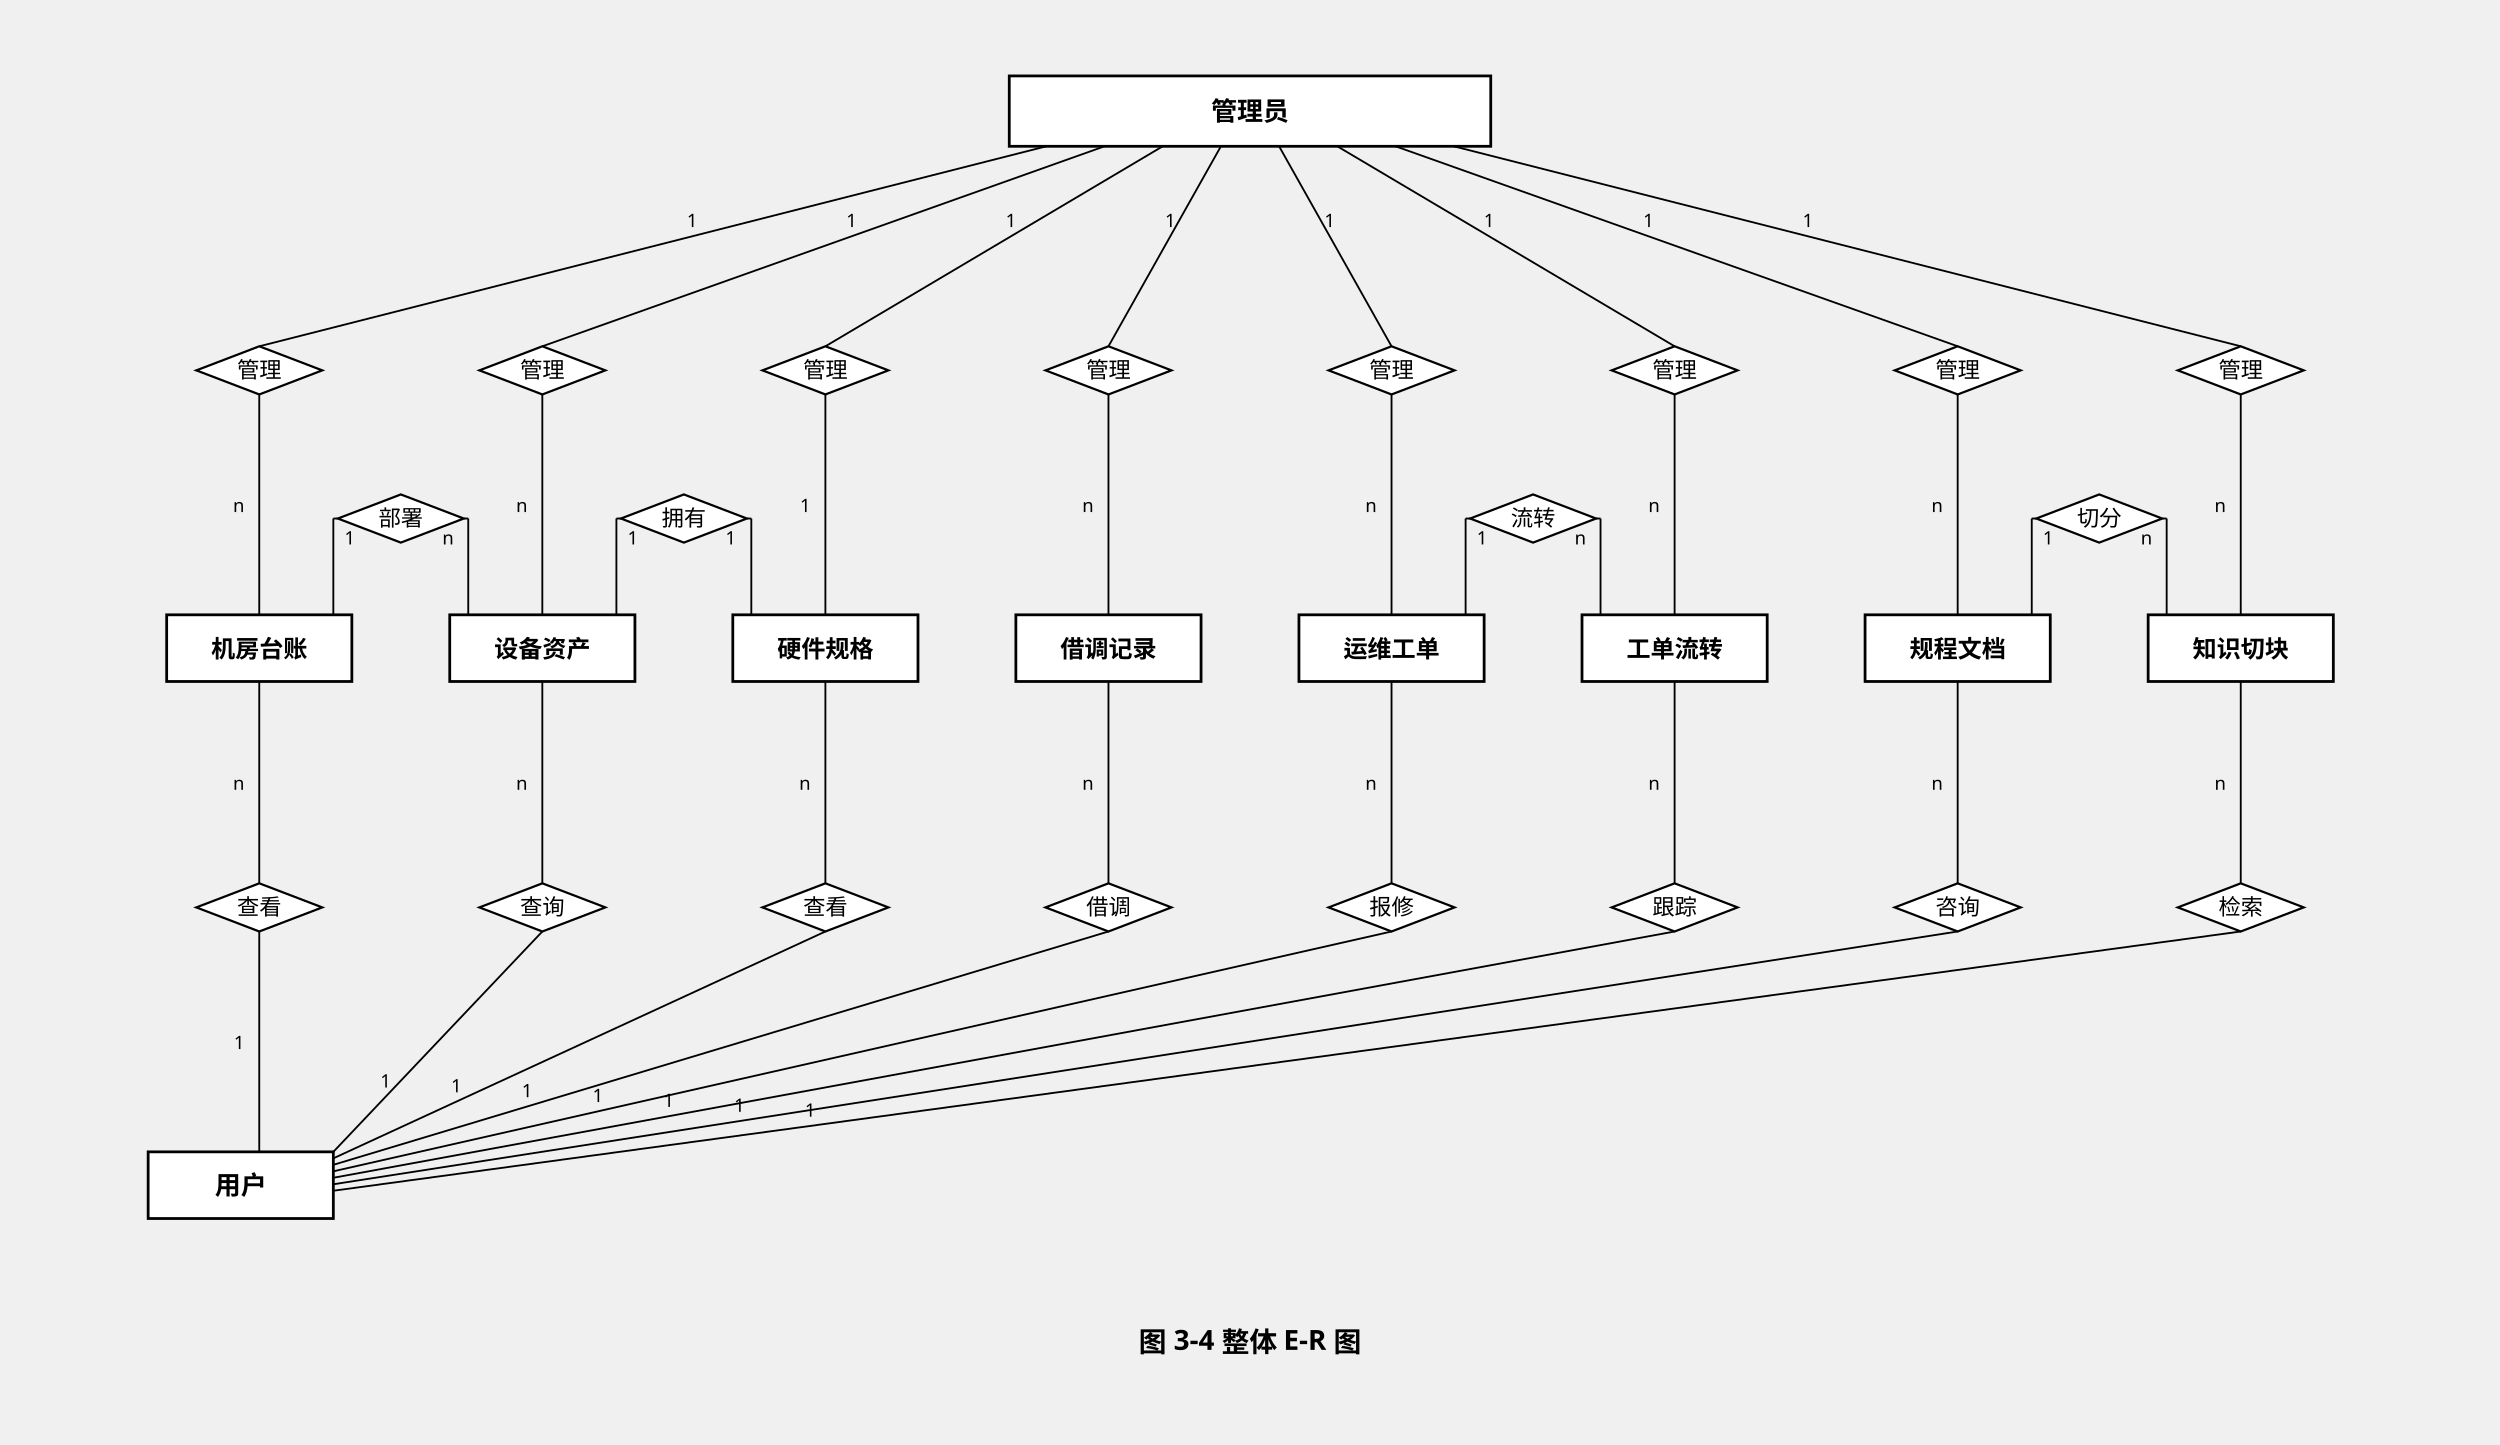
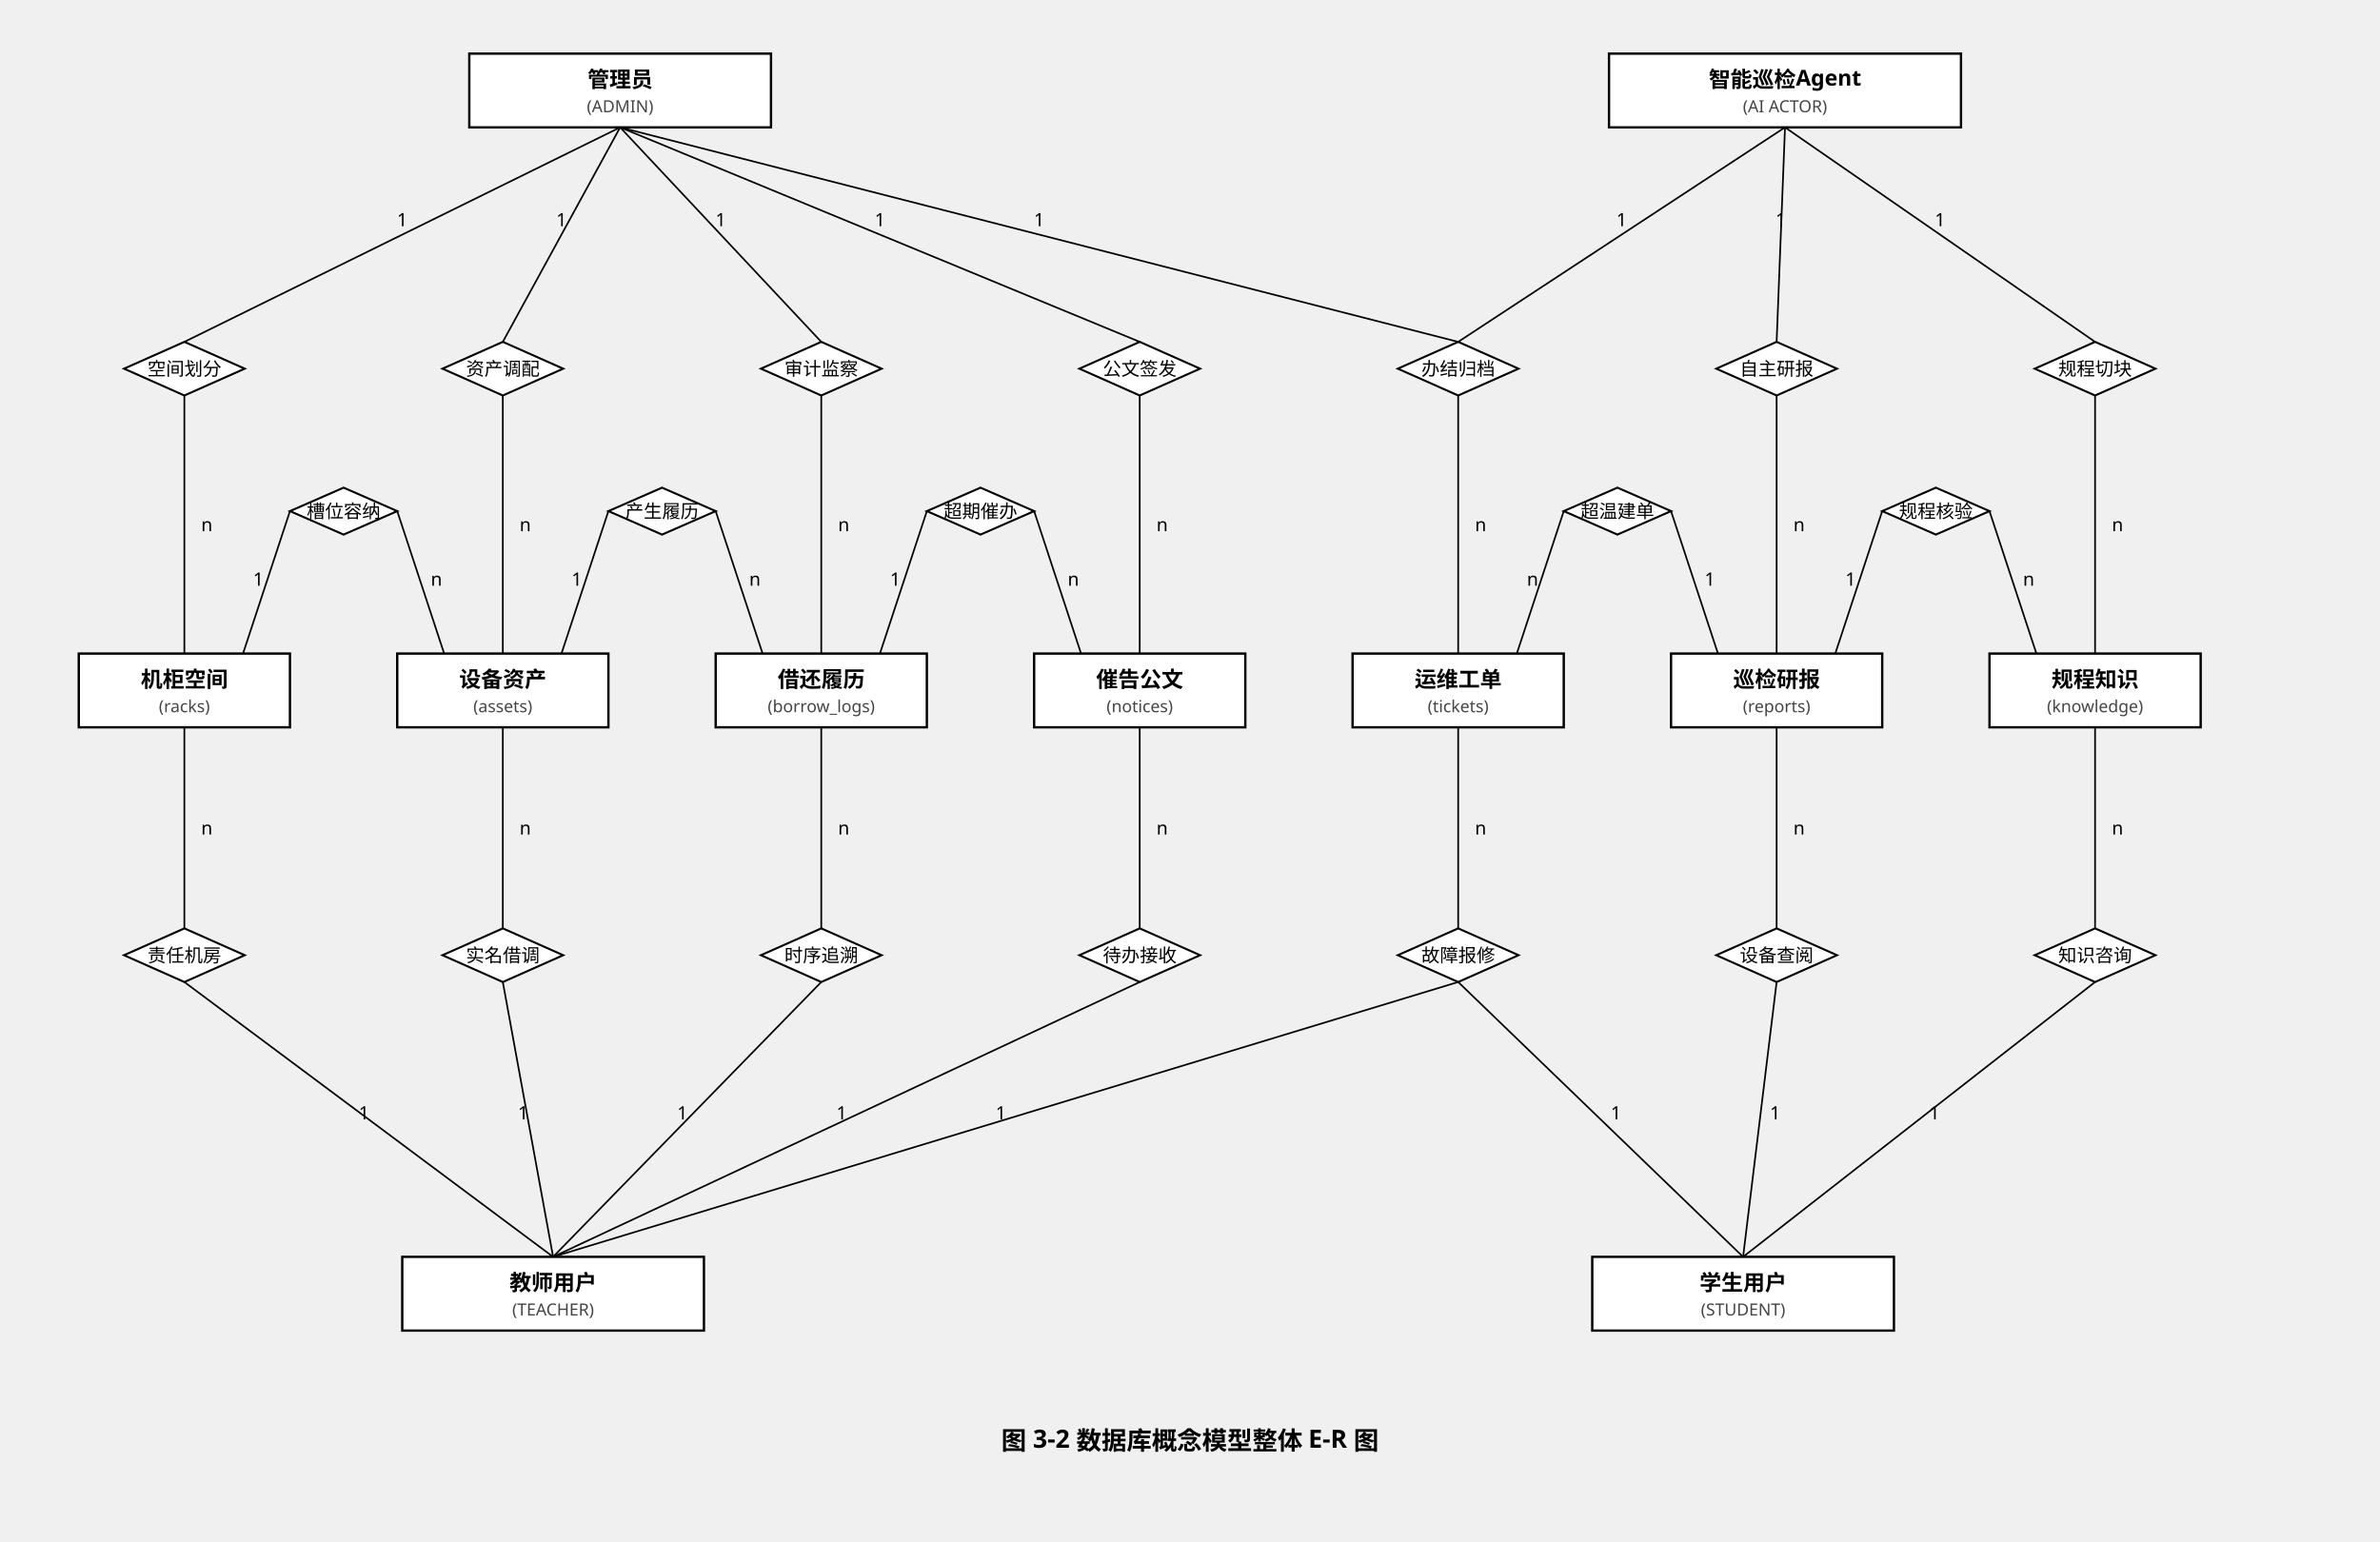
- <svg xmlns="http://www.w3.org/2000/svg" viewBox="0 0 1350 780" width="1350" height="780" style="background-color: #FFFFFF; font-family: 'SimSun', 'STSong', 'SimHei', 'Microsoft YaHei', sans-serif;">
-   <rect x="545.0" y="41.0" width="260" height="38" fill="#FFFFFF" stroke="#000000" stroke-width="1.5" />
-   <text x="675.0" y="65" font-size="14" font-weight="bold" fill="#000000" text-anchor="middle">管理员</text>
-   <rect x="80.0" y="622.0" width="100" height="36" fill="#FFFFFF" stroke="#000000" stroke-width="1.5" />
-   <text x="130" y="645" font-size="14" font-weight="bold" fill="#000000" text-anchor="middle">用户</text>
-   <rect x="90.0" y="332.0" width="100" height="36" fill="#FFFFFF" stroke="#000000" stroke-width="1.5" />
-   <text x="140.0" y="355" font-size="13" font-weight="bold" fill="#000000" text-anchor="middle">机房台账</text>
-   <polygon points="140.0,187.0 174.0,200 140.0,213.0 106.0,200" fill="#FFFFFF" stroke="#000000" stroke-width="1.2" />
-   <text x="140.0" y="204" font-size="12" fill="#000000" text-anchor="middle">管理</text>
-   <line x1="565.0" y1="79.0" x2="140.0" y2="187.0" stroke="#000000" stroke-width="1.0" />
-   <text x="373.75" y="122.6" font-size="10" fill="#000000" text-anchor="middle">1</text>
-   <line x1="140.0" y1="213.0" x2="140.0" y2="332.0" stroke="#000000" stroke-width="1.0" />
-   <text x="132.0" y="276.5" font-size="10" fill="#000000" text-anchor="end">n</text>
-   <polygon points="140.0,477.0 174.0,490 140.0,503.0 106.0,490" fill="#FFFFFF" stroke="#000000" stroke-width="1.2" />
-   <text x="140.0" y="494" font-size="12" fill="#000000" text-anchor="middle">查看</text>
-   <line x1="140.0" y1="368.0" x2="140.0" y2="477.0" stroke="#000000" stroke-width="1.0" />
-   <text x="132.0" y="426.5" font-size="10" fill="#000000" text-anchor="end">n</text>
-   <line x1="140.0" y1="503.0" x2="140.0" y2="622.0" stroke="#000000" stroke-width="1.0" />
-   <text x="132.0" y="566.5" font-size="10" fill="#000000" text-anchor="end">1</text>
-   <rect x="242.857" y="332.0" width="100" height="36" fill="#FFFFFF" stroke="#000000" stroke-width="1.5" />
-   <text x="292.857" y="355" font-size="13" font-weight="bold" fill="#000000" text-anchor="middle">设备资产</text>
-   <polygon points="292.857,187.0 326.857,200 292.857,213.0 258.857,200" fill="#FFFFFF" stroke="#000000" stroke-width="1.2" />
-   <text x="292.857" y="204" font-size="12" fill="#000000" text-anchor="middle">管理</text>
-   <line x1="596.429" y1="79.0" x2="292.857" y2="187.0" stroke="#000000" stroke-width="1.0" />
-   <text x="459.821" y="122.6" font-size="10" fill="#000000" text-anchor="middle">1</text>
-   <line x1="292.857" y1="213.0" x2="292.857" y2="332.0" stroke="#000000" stroke-width="1.0" />
-   <text x="284.857" y="276.5" font-size="10" fill="#000000" text-anchor="end">n</text>
-   <polygon points="292.857,477.0 326.857,490 292.857,503.0 258.857,490" fill="#FFFFFF" stroke="#000000" stroke-width="1.2" />
-   <text x="292.857" y="494" font-size="12" fill="#000000" text-anchor="middle">查询</text>
-   <line x1="292.857" y1="368.0" x2="292.857" y2="477.0" stroke="#000000" stroke-width="1.0" />
-   <text x="284.857" y="426.5" font-size="10" fill="#000000" text-anchor="end">n</text>
-   <line x1="292.857" y1="503.0" x2="180.0" y2="622.0" stroke="#000000" stroke-width="1.0" />
-   <text x="208.214" y="587.25" font-size="10" fill="#000000" text-anchor="middle">1</text>
-   <rect x="395.714" y="332.0" width="100" height="36" fill="#FFFFFF" stroke="#000000" stroke-width="1.5" />
-   <text x="445.714" y="355" font-size="13" font-weight="bold" fill="#000000" text-anchor="middle">硬件规格</text>
-   <polygon points="445.714,187.0 479.714,200 445.714,213.0 411.714,200" fill="#FFFFFF" stroke="#000000" stroke-width="1.2" />
-   <text x="445.714" y="204" font-size="12" fill="#000000" text-anchor="middle">管理</text>
-   <line x1="627.857" y1="79.0" x2="445.714" y2="187.0" stroke="#000000" stroke-width="1.0" />
-   <text x="545.893" y="122.6" font-size="10" fill="#000000" text-anchor="middle">1</text>
-   <line x1="445.714" y1="213.0" x2="445.714" y2="332.0" stroke="#000000" stroke-width="1.0" />
-   <text x="437.714" y="276.5" font-size="10" fill="#000000" text-anchor="end">1</text>
-   <polygon points="445.714,477.0 479.714,490 445.714,503.0 411.714,490" fill="#FFFFFF" stroke="#000000" stroke-width="1.2" />
-   <text x="445.714" y="494" font-size="12" fill="#000000" text-anchor="middle">查看</text>
-   <line x1="445.714" y1="368.0" x2="445.714" y2="477.0" stroke="#000000" stroke-width="1.0" />
-   <text x="437.714" y="426.5" font-size="10" fill="#000000" text-anchor="end">n</text>
-   <line x1="445.714" y1="503.0" x2="180.0" y2="625.5" stroke="#000000" stroke-width="1.0" />
-   <text x="246.429" y="589.875" font-size="10" fill="#000000" text-anchor="middle">1</text>
-   <rect x="548.571" y="332.0" width="100" height="36" fill="#FFFFFF" stroke="#000000" stroke-width="1.5" />
-   <text x="598.571" y="355" font-size="13" font-weight="bold" fill="#000000" text-anchor="middle">借调记录</text>
-   <polygon points="598.571,187.0 632.571,200 598.571,213.0 564.571,200" fill="#FFFFFF" stroke="#000000" stroke-width="1.2" />
-   <text x="598.571" y="204" font-size="12" fill="#000000" text-anchor="middle">管理</text>
-   <line x1="659.286" y1="79.0" x2="598.571" y2="187.0" stroke="#000000" stroke-width="1.0" />
-   <text x="631.964" y="122.6" font-size="10" fill="#000000" text-anchor="middle">1</text>
-   <line x1="598.571" y1="213.0" x2="598.571" y2="332.0" stroke="#000000" stroke-width="1.0" />
-   <text x="590.571" y="276.5" font-size="10" fill="#000000" text-anchor="end">n</text>
-   <polygon points="598.571,477.0 632.571,490 598.571,503.0 564.571,490" fill="#FFFFFF" stroke="#000000" stroke-width="1.2" />
-   <text x="598.571" y="494" font-size="12" fill="#000000" text-anchor="middle">借调</text>
-   <line x1="598.571" y1="368.0" x2="598.571" y2="477.0" stroke="#000000" stroke-width="1.0" />
-   <text x="590.571" y="426.5" font-size="10" fill="#000000" text-anchor="end">n</text>
-   <line x1="598.571" y1="503.0" x2="180.0" y2="629.0" stroke="#000000" stroke-width="1.0" />
-   <text x="284.643" y="592.5" font-size="10" fill="#000000" text-anchor="middle">1</text>
-   <rect x="701.429" y="332.0" width="100" height="36" fill="#FFFFFF" stroke="#000000" stroke-width="1.5" />
-   <text x="751.429" y="355" font-size="13" font-weight="bold" fill="#000000" text-anchor="middle">运维工单</text>
-   <polygon points="751.429,187.0 785.429,200 751.429,213.0 717.429,200" fill="#FFFFFF" stroke="#000000" stroke-width="1.2" />
-   <text x="751.429" y="204" font-size="12" fill="#000000" text-anchor="middle">管理</text>
-   <line x1="690.714" y1="79.0" x2="751.429" y2="187.0" stroke="#000000" stroke-width="1.0" />
-   <text x="718.036" y="122.6" font-size="10" fill="#000000" text-anchor="middle">1</text>
-   <line x1="751.429" y1="213.0" x2="751.429" y2="332.0" stroke="#000000" stroke-width="1.0" />
-   <text x="743.429" y="276.5" font-size="10" fill="#000000" text-anchor="end">n</text>
-   <polygon points="751.429,477.0 785.429,490 751.429,503.0 717.429,490" fill="#FFFFFF" stroke="#000000" stroke-width="1.2" />
-   <text x="751.429" y="494" font-size="12" fill="#000000" text-anchor="middle">报修</text>
-   <line x1="751.429" y1="368.0" x2="751.429" y2="477.0" stroke="#000000" stroke-width="1.0" />
-   <text x="743.429" y="426.5" font-size="10" fill="#000000" text-anchor="end">n</text>
-   <line x1="751.429" y1="503.0" x2="180.0" y2="632.5" stroke="#000000" stroke-width="1.0" />
-   <text x="322.857" y="595.125" font-size="10" fill="#000000" text-anchor="middle">1</text>
-   <rect x="854.286" y="332.0" width="100" height="36" fill="#FFFFFF" stroke="#000000" stroke-width="1.5" />
-   <text x="904.286" y="355" font-size="13" font-weight="bold" fill="#000000" text-anchor="middle">工单流转</text>
-   <polygon points="904.286,187.0 938.286,200 904.286,213.0 870.286,200" fill="#FFFFFF" stroke="#000000" stroke-width="1.2" />
-   <text x="904.286" y="204" font-size="12" fill="#000000" text-anchor="middle">管理</text>
-   <line x1="722.143" y1="79.0" x2="904.286" y2="187.0" stroke="#000000" stroke-width="1.0" />
-   <text x="804.107" y="122.6" font-size="10" fill="#000000" text-anchor="middle">1</text>
-   <line x1="904.286" y1="213.0" x2="904.286" y2="332.0" stroke="#000000" stroke-width="1.0" />
-   <text x="896.286" y="276.5" font-size="10" fill="#000000" text-anchor="end">n</text>
-   <polygon points="904.286,477.0 938.286,490 904.286,503.0 870.286,490" fill="#FFFFFF" stroke="#000000" stroke-width="1.2" />
-   <text x="904.286" y="494" font-size="12" fill="#000000" text-anchor="middle">跟踪</text>
-   <line x1="904.286" y1="368.0" x2="904.286" y2="477.0" stroke="#000000" stroke-width="1.0" />
-   <text x="896.286" y="426.5" font-size="10" fill="#000000" text-anchor="end">n</text>
-   <line x1="904.286" y1="503.0" x2="180.0" y2="636.0" stroke="#000000" stroke-width="1.0" />
-   <text x="361.071" y="597.75" font-size="10" fill="#000000" text-anchor="middle">1</text>
-   <rect x="1007.143" y="332.0" width="100" height="36" fill="#FFFFFF" stroke="#000000" stroke-width="1.5" />
-   <text x="1057.143" y="355" font-size="13" font-weight="bold" fill="#000000" text-anchor="middle">规程文档</text>
-   <polygon points="1057.143,187.0 1091.143,200 1057.143,213.0 1023.143,200" fill="#FFFFFF" stroke="#000000" stroke-width="1.2" />
-   <text x="1057.143" y="204" font-size="12" fill="#000000" text-anchor="middle">管理</text>
-   <line x1="753.571" y1="79.0" x2="1057.143" y2="187.0" stroke="#000000" stroke-width="1.0" />
-   <text x="890.179" y="122.6" font-size="10" fill="#000000" text-anchor="middle">1</text>
-   <line x1="1057.143" y1="213.0" x2="1057.143" y2="332.0" stroke="#000000" stroke-width="1.0" />
-   <text x="1049.143" y="276.5" font-size="10" fill="#000000" text-anchor="end">n</text>
-   <polygon points="1057.143,477.0 1091.143,490 1057.143,503.0 1023.143,490" fill="#FFFFFF" stroke="#000000" stroke-width="1.2" />
-   <text x="1057.143" y="494" font-size="12" fill="#000000" text-anchor="middle">咨询</text>
-   <line x1="1057.143" y1="368.0" x2="1057.143" y2="477.0" stroke="#000000" stroke-width="1.0" />
-   <text x="1049.143" y="426.5" font-size="10" fill="#000000" text-anchor="end">n</text>
-   <line x1="1057.143" y1="503.0" x2="180.0" y2="639.5" stroke="#000000" stroke-width="1.0" />
-   <text x="399.286" y="600.375" font-size="10" fill="#000000" text-anchor="middle">1</text>
-   <rect x="1160.0" y="332.0" width="100" height="36" fill="#FFFFFF" stroke="#000000" stroke-width="1.5" />
-   <text x="1210.0" y="355" font-size="13" font-weight="bold" fill="#000000" text-anchor="middle">知识切块</text>
-   <polygon points="1210.0,187.0 1244.0,200 1210.0,213.0 1176.0,200" fill="#FFFFFF" stroke="#000000" stroke-width="1.2" />
-   <text x="1210.0" y="204" font-size="12" fill="#000000" text-anchor="middle">管理</text>
-   <line x1="785.0" y1="79.0" x2="1210.0" y2="187.0" stroke="#000000" stroke-width="1.0" />
-   <text x="976.25" y="122.6" font-size="10" fill="#000000" text-anchor="middle">1</text>
-   <line x1="1210.0" y1="213.0" x2="1210.0" y2="332.0" stroke="#000000" stroke-width="1.0" />
-   <text x="1202.0" y="276.5" font-size="10" fill="#000000" text-anchor="end">n</text>
-   <polygon points="1210.0,477.0 1244.0,490 1210.0,503.0 1176.0,490" fill="#FFFFFF" stroke="#000000" stroke-width="1.2" />
-   <text x="1210.0" y="494" font-size="12" fill="#000000" text-anchor="middle">检索</text>
-   <line x1="1210.0" y1="368.0" x2="1210.0" y2="477.0" stroke="#000000" stroke-width="1.0" />
-   <text x="1202.0" y="426.5" font-size="10" fill="#000000" text-anchor="end">n</text>
-   <line x1="1210.0" y1="503.0" x2="180.0" y2="643.0" stroke="#000000" stroke-width="1.0" />
-   <text x="437.5" y="603.0" font-size="10" fill="#000000" text-anchor="middle">1</text>
-   <polygon points="216.429,267.0 250.429,280 216.429,293.0 182.429,280" fill="#FFFFFF" stroke="#000000" stroke-width="1.2" />
-   <text x="216.429" y="284" font-size="12" fill="#000000" text-anchor="middle">部署</text>
-   <line x1="180.0" y1="332.0" x2="180.0" y2="280" stroke="#000000" stroke-width="1.0" />
-   <line x1="180.0" y1="280" x2="182.429" y2="280" stroke="#000000" stroke-width="1.0" />
-   <text x="186.0" y="294" font-size="10" fill="#000000">1</text>
-   <line x1="250.429" y1="280" x2="252.857" y2="280" stroke="#000000" stroke-width="1.0" />
-   <line x1="252.857" y1="280" x2="252.857" y2="332.0" stroke="#000000" stroke-width="1.0" />
-   <text x="238.857" y="294" font-size="10" fill="#000000">n</text>
-   <polygon points="369.286,267.0 403.286,280 369.286,293.0 335.286,280" fill="#FFFFFF" stroke="#000000" stroke-width="1.2" />
-   <text x="369.286" y="284" font-size="12" fill="#000000" text-anchor="middle">拥有</text>
-   <line x1="332.857" y1="332.0" x2="332.857" y2="280" stroke="#000000" stroke-width="1.0" />
-   <line x1="332.857" y1="280" x2="335.286" y2="280" stroke="#000000" stroke-width="1.0" />
-   <text x="338.857" y="294" font-size="10" fill="#000000">1</text>
-   <line x1="403.286" y1="280" x2="405.714" y2="280" stroke="#000000" stroke-width="1.0" />
-   <line x1="405.714" y1="280" x2="405.714" y2="332.0" stroke="#000000" stroke-width="1.0" />
-   <text x="391.714" y="294" font-size="10" fill="#000000">1</text>
-   <polygon points="827.857,267.0 861.857,280 827.857,293.0 793.857,280" fill="#FFFFFF" stroke="#000000" stroke-width="1.2" />
-   <text x="827.857" y="284" font-size="12" fill="#000000" text-anchor="middle">流转</text>
-   <line x1="791.429" y1="332.0" x2="791.429" y2="280" stroke="#000000" stroke-width="1.0" />
-   <line x1="791.429" y1="280" x2="793.857" y2="280" stroke="#000000" stroke-width="1.0" />
-   <text x="797.429" y="294" font-size="10" fill="#000000">1</text>
-   <line x1="861.857" y1="280" x2="864.286" y2="280" stroke="#000000" stroke-width="1.0" />
-   <line x1="864.286" y1="280" x2="864.286" y2="332.0" stroke="#000000" stroke-width="1.0" />
-   <text x="850.286" y="294" font-size="10" fill="#000000">n</text>
-   <polygon points="1133.571,267.0 1167.571,280 1133.571,293.0 1099.571,280" fill="#FFFFFF" stroke="#000000" stroke-width="1.2" />
-   <text x="1133.571" y="284" font-size="12" fill="#000000" text-anchor="middle">切分</text>
-   <line x1="1097.143" y1="332.0" x2="1097.143" y2="280" stroke="#000000" stroke-width="1.0" />
-   <line x1="1097.143" y1="280" x2="1099.571" y2="280" stroke="#000000" stroke-width="1.0" />
-   <text x="1103.143" y="294" font-size="10" fill="#000000">1</text>
-   <line x1="1167.571" y1="280" x2="1170.0" y2="280" stroke="#000000" stroke-width="1.0" />
-   <line x1="1170.0" y1="280" x2="1170.0" y2="332.0" stroke="#000000" stroke-width="1.0" />
-   <text x="1156.0" y="294" font-size="10" fill="#000000">n</text>
-   <text x="675.0" y="730" font-size="15" font-weight="bold" fill="#000000" text-anchor="middle">图 3-4 整体 E-R 图</text>
+ <svg xmlns="http://www.w3.org/2000/svg" viewBox="0 0 1420 920" width="1420" height="920" style="background-color: #FFFFFF; font-family: 'SimSun', 'STSong', 'SimHei', 'Microsoft YaHei', sans-serif;">
+   <rect x="280" y="32" width="180" height="44" fill="#FFFFFF" stroke="#000000" stroke-width="1.4" />
+   <text x="370.0" y="52.0" font-size="13" font-weight="bold" fill="#000000" text-anchor="middle">管理员</text>
+   <text x="370.0" y="67.0" font-size="10" fill="#444444" text-anchor="middle">(ADMIN)</text>
+   <rect x="960" y="32" width="210" height="44" fill="#FFFFFF" stroke="#000000" stroke-width="1.4" />
+   <text x="1065.0" y="52.0" font-size="13" font-weight="bold" fill="#000000" text-anchor="middle">智能巡检Agent</text>
+   <text x="1065.0" y="67.0" font-size="10" fill="#444444" text-anchor="middle">(AI ACTOR)</text>
+   <rect x="47.0" y="390" width="126" height="44" fill="#FFFFFF" stroke="#000000" stroke-width="1.4" />
+   <text x="110.0" y="410.0" font-size="13" font-weight="bold" fill="#000000" text-anchor="middle">机柜空间</text>
+   <text x="110.0" y="425.0" font-size="10" fill="#444444" text-anchor="middle">(racks)</text>
+   <polygon points="110,204 146,220 110,236 74,220" fill="#FFFFFF" stroke="#000000" stroke-width="1.2" />
+   <text x="110" y="224" font-size="11" fill="#000000" text-anchor="middle">空间划分</text>
+   <line x1="370.0" y1="76" x2="110" y2="204" stroke="#000000" stroke-width="1.0" />
+   <text x="240.0" y="135.0" font-size="11" fill="#000000" text-anchor="middle">1</text>
+   <line x1="110" y1="236" x2="110" y2="390" stroke="#000000" stroke-width="1.0" />
+   <text x="120" y="317.0" font-size="11" fill="#000000">n</text>
+   <polygon points="110,554 146,570 110,586 74,570" fill="#FFFFFF" stroke="#000000" stroke-width="1.2" />
+   <text x="110" y="574" font-size="11" fill="#000000" text-anchor="middle">责任机房</text>
+   <line x1="110" y1="434" x2="110" y2="554" stroke="#000000" stroke-width="1.0" />
+   <text x="120" y="498.0" font-size="11" fill="#000000">n</text>
+   <rect x="237.0" y="390" width="126" height="44" fill="#FFFFFF" stroke="#000000" stroke-width="1.4" />
+   <text x="300.0" y="410.0" font-size="13" font-weight="bold" fill="#000000" text-anchor="middle">设备资产</text>
+   <text x="300.0" y="425.0" font-size="10" fill="#444444" text-anchor="middle">(assets)</text>
+   <polygon points="300,204 336,220 300,236 264,220" fill="#FFFFFF" stroke="#000000" stroke-width="1.2" />
+   <text x="300" y="224" font-size="11" fill="#000000" text-anchor="middle">资产调配</text>
+   <line x1="370.0" y1="76" x2="300" y2="204" stroke="#000000" stroke-width="1.0" />
+   <text x="335.0" y="135.0" font-size="11" fill="#000000" text-anchor="middle">1</text>
+   <line x1="300" y1="236" x2="300" y2="390" stroke="#000000" stroke-width="1.0" />
+   <text x="310" y="317.0" font-size="11" fill="#000000">n</text>
+   <polygon points="300,554 336,570 300,586 264,570" fill="#FFFFFF" stroke="#000000" stroke-width="1.2" />
+   <text x="300" y="574" font-size="11" fill="#000000" text-anchor="middle">实名借调</text>
+   <line x1="300" y1="434" x2="300" y2="554" stroke="#000000" stroke-width="1.0" />
+   <text x="310" y="498.0" font-size="11" fill="#000000">n</text>
+   <rect x="427.0" y="390" width="126" height="44" fill="#FFFFFF" stroke="#000000" stroke-width="1.4" />
+   <text x="490.0" y="410.0" font-size="13" font-weight="bold" fill="#000000" text-anchor="middle">借还履历</text>
+   <text x="490.0" y="425.0" font-size="10" fill="#444444" text-anchor="middle">(borrow_logs)</text>
+   <polygon points="490,204 526,220 490,236 454,220" fill="#FFFFFF" stroke="#000000" stroke-width="1.2" />
+   <text x="490" y="224" font-size="11" fill="#000000" text-anchor="middle">审计监察</text>
+   <line x1="370.0" y1="76" x2="490" y2="204" stroke="#000000" stroke-width="1.0" />
+   <text x="430.0" y="135.0" font-size="11" fill="#000000" text-anchor="middle">1</text>
+   <line x1="490" y1="236" x2="490" y2="390" stroke="#000000" stroke-width="1.0" />
+   <text x="500" y="317.0" font-size="11" fill="#000000">n</text>
+   <polygon points="490,554 526,570 490,586 454,570" fill="#FFFFFF" stroke="#000000" stroke-width="1.2" />
+   <text x="490" y="574" font-size="11" fill="#000000" text-anchor="middle">时序追溯</text>
+   <line x1="490" y1="434" x2="490" y2="554" stroke="#000000" stroke-width="1.0" />
+   <text x="500" y="498.0" font-size="11" fill="#000000">n</text>
+   <rect x="617.0" y="390" width="126" height="44" fill="#FFFFFF" stroke="#000000" stroke-width="1.4" />
+   <text x="680.0" y="410.0" font-size="13" font-weight="bold" fill="#000000" text-anchor="middle">催告公文</text>
+   <text x="680.0" y="425.0" font-size="10" fill="#444444" text-anchor="middle">(notices)</text>
+   <polygon points="680,204 716,220 680,236 644,220" fill="#FFFFFF" stroke="#000000" stroke-width="1.2" />
+   <text x="680" y="224" font-size="11" fill="#000000" text-anchor="middle">公文签发</text>
+   <line x1="370.0" y1="76" x2="680" y2="204" stroke="#000000" stroke-width="1.0" />
+   <text x="525.0" y="135.0" font-size="11" fill="#000000" text-anchor="middle">1</text>
+   <line x1="680" y1="236" x2="680" y2="390" stroke="#000000" stroke-width="1.0" />
+   <text x="690" y="317.0" font-size="11" fill="#000000">n</text>
+   <polygon points="680,554 716,570 680,586 644,570" fill="#FFFFFF" stroke="#000000" stroke-width="1.2" />
+   <text x="680" y="574" font-size="11" fill="#000000" text-anchor="middle">待办接收</text>
+   <line x1="680" y1="434" x2="680" y2="554" stroke="#000000" stroke-width="1.0" />
+   <text x="690" y="498.0" font-size="11" fill="#000000">n</text>
+   <rect x="807.0" y="390" width="126" height="44" fill="#FFFFFF" stroke="#000000" stroke-width="1.4" />
+   <text x="870.0" y="410.0" font-size="13" font-weight="bold" fill="#000000" text-anchor="middle">运维工单</text>
+   <text x="870.0" y="425.0" font-size="10" fill="#444444" text-anchor="middle">(tickets)</text>
+   <polygon points="870,204 906,220 870,236 834,220" fill="#FFFFFF" stroke="#000000" stroke-width="1.2" />
+   <text x="870" y="224" font-size="11" fill="#000000" text-anchor="middle">办结归档</text>
+   <line x1="370.0" y1="76" x2="870" y2="204" stroke="#000000" stroke-width="1.0" />
+   <text x="620.0" y="135.0" font-size="11" fill="#000000" text-anchor="middle">1</text>
+   <line x1="1065.0" y1="76" x2="870" y2="204" stroke="#000000" stroke-width="1.0" />
+   <text x="967.5" y="135.0" font-size="11" fill="#000000" text-anchor="middle">1</text>
+   <line x1="870" y1="236" x2="870" y2="390" stroke="#000000" stroke-width="1.0" />
+   <text x="880" y="317.0" font-size="11" fill="#000000">n</text>
+   <polygon points="870,554 906,570 870,586 834,570" fill="#FFFFFF" stroke="#000000" stroke-width="1.2" />
+   <text x="870" y="574" font-size="11" fill="#000000" text-anchor="middle">故障报修</text>
+   <line x1="870" y1="434" x2="870" y2="554" stroke="#000000" stroke-width="1.0" />
+   <text x="880" y="498.0" font-size="11" fill="#000000">n</text>
+   <rect x="997.0" y="390" width="126" height="44" fill="#FFFFFF" stroke="#000000" stroke-width="1.4" />
+   <text x="1060.0" y="410.0" font-size="13" font-weight="bold" fill="#000000" text-anchor="middle">巡检研报</text>
+   <text x="1060.0" y="425.0" font-size="10" fill="#444444" text-anchor="middle">(reports)</text>
+   <polygon points="1060,204 1096,220 1060,236 1024,220" fill="#FFFFFF" stroke="#000000" stroke-width="1.2" />
+   <text x="1060" y="224" font-size="11" fill="#000000" text-anchor="middle">自主研报</text>
+   <line x1="1065.0" y1="76" x2="1060" y2="204" stroke="#000000" stroke-width="1.0" />
+   <text x="1062.5" y="135.0" font-size="11" fill="#000000" text-anchor="middle">1</text>
+   <line x1="1060" y1="236" x2="1060" y2="390" stroke="#000000" stroke-width="1.0" />
+   <text x="1070" y="317.0" font-size="11" fill="#000000">n</text>
+   <polygon points="1060,554 1096,570 1060,586 1024,570" fill="#FFFFFF" stroke="#000000" stroke-width="1.2" />
+   <text x="1060" y="574" font-size="11" fill="#000000" text-anchor="middle">设备查阅</text>
+   <line x1="1060" y1="434" x2="1060" y2="554" stroke="#000000" stroke-width="1.0" />
+   <text x="1070" y="498.0" font-size="11" fill="#000000">n</text>
+   <rect x="1187.0" y="390" width="126" height="44" fill="#FFFFFF" stroke="#000000" stroke-width="1.4" />
+   <text x="1250.0" y="410.0" font-size="13" font-weight="bold" fill="#000000" text-anchor="middle">规程知识</text>
+   <text x="1250.0" y="425.0" font-size="10" fill="#444444" text-anchor="middle">(knowledge)</text>
+   <polygon points="1250,204 1286,220 1250,236 1214,220" fill="#FFFFFF" stroke="#000000" stroke-width="1.2" />
+   <text x="1250" y="224" font-size="11" fill="#000000" text-anchor="middle">规程切块</text>
+   <line x1="1065.0" y1="76" x2="1250" y2="204" stroke="#000000" stroke-width="1.0" />
+   <text x="1157.5" y="135.0" font-size="11" fill="#000000" text-anchor="middle">1</text>
+   <line x1="1250" y1="236" x2="1250" y2="390" stroke="#000000" stroke-width="1.0" />
+   <text x="1260" y="317.0" font-size="11" fill="#000000">n</text>
+   <polygon points="1250,554 1286,570 1250,586 1214,570" fill="#FFFFFF" stroke="#000000" stroke-width="1.2" />
+   <text x="1250" y="574" font-size="11" fill="#000000" text-anchor="middle">知识咨询</text>
+   <line x1="1250" y1="434" x2="1250" y2="554" stroke="#000000" stroke-width="1.0" />
+   <text x="1260" y="498.0" font-size="11" fill="#000000">n</text>
+   <polygon points="205.0,291 237.0,305 205.0,319 173.0,305" fill="#FFFFFF" stroke="#000000" stroke-width="1.2" />
+   <text x="205.0" y="309" font-size="11" fill="#000000" text-anchor="middle">槽位容纳</text>
+   <line x1="145" y1="390" x2="173.0" y2="305" stroke="#000000" stroke-width="1.0" />
+   <text x="151.0" y="349.5" font-size="11" fill="#000000">1</text>
+   <line x1="237.0" y1="305" x2="265" y2="390" stroke="#000000" stroke-width="1.0" />
+   <text x="257.0" y="349.5" font-size="11" fill="#000000">n</text>
+   <polygon points="395.0,291 427.0,305 395.0,319 363.0,305" fill="#FFFFFF" stroke="#000000" stroke-width="1.2" />
+   <text x="395.0" y="309" font-size="11" fill="#000000" text-anchor="middle">产生履历</text>
+   <line x1="335" y1="390" x2="363.0" y2="305" stroke="#000000" stroke-width="1.0" />
+   <text x="341.0" y="349.5" font-size="11" fill="#000000">1</text>
+   <line x1="427.0" y1="305" x2="455" y2="390" stroke="#000000" stroke-width="1.0" />
+   <text x="447.0" y="349.5" font-size="11" fill="#000000">n</text>
+   <polygon points="585.0,291 617.0,305 585.0,319 553.0,305" fill="#FFFFFF" stroke="#000000" stroke-width="1.2" />
+   <text x="585.0" y="309" font-size="11" fill="#000000" text-anchor="middle">超期催办</text>
+   <line x1="525" y1="390" x2="553.0" y2="305" stroke="#000000" stroke-width="1.0" />
+   <text x="531.0" y="349.5" font-size="11" fill="#000000">1</text>
+   <line x1="617.0" y1="305" x2="645" y2="390" stroke="#000000" stroke-width="1.0" />
+   <text x="637.0" y="349.5" font-size="11" fill="#000000">n</text>
+   <polygon points="965.0,291 997.0,305 965.0,319 933.0,305" fill="#FFFFFF" stroke="#000000" stroke-width="1.2" />
+   <text x="965.0" y="309" font-size="11" fill="#000000" text-anchor="middle">超温建单</text>
+   <line x1="905" y1="390" x2="933.0" y2="305" stroke="#000000" stroke-width="1.0" />
+   <text x="911.0" y="349.5" font-size="11" fill="#000000">n</text>
+   <line x1="997.0" y1="305" x2="1025" y2="390" stroke="#000000" stroke-width="1.0" />
+   <text x="1017.0" y="349.5" font-size="11" fill="#000000">1</text>
+   <polygon points="1155.0,291 1187.0,305 1155.0,319 1123.0,305" fill="#FFFFFF" stroke="#000000" stroke-width="1.2" />
+   <text x="1155.0" y="309" font-size="11" fill="#000000" text-anchor="middle">规程核验</text>
+   <line x1="1095" y1="390" x2="1123.0" y2="305" stroke="#000000" stroke-width="1.0" />
+   <text x="1101.0" y="349.5" font-size="11" fill="#000000">1</text>
+   <line x1="1187.0" y1="305" x2="1215" y2="390" stroke="#000000" stroke-width="1.0" />
+   <text x="1207.0" y="349.5" font-size="11" fill="#000000">n</text>
+   <rect x="240" y="750" width="180" height="44" fill="#FFFFFF" stroke="#000000" stroke-width="1.4" />
+   <text x="330.0" y="770.0" font-size="13" font-weight="bold" fill="#000000" text-anchor="middle">教师用户</text>
+   <text x="330.0" y="785.0" font-size="10" fill="#444444" text-anchor="middle">(TEACHER)</text>
+   <rect x="950" y="750" width="180" height="44" fill="#FFFFFF" stroke="#000000" stroke-width="1.4" />
+   <text x="1040.0" y="770.0" font-size="13" font-weight="bold" fill="#000000" text-anchor="middle">学生用户</text>
+   <text x="1040.0" y="785.0" font-size="10" fill="#444444" text-anchor="middle">(STUDENT)</text>
+   <line x1="330.0" y1="750" x2="110" y2="586" stroke="#000000" stroke-width="1.0" />
+   <text x="214.0" y="668.0" font-size="11" fill="#000000">1</text>
+   <line x1="330.0" y1="750" x2="300" y2="586" stroke="#000000" stroke-width="1.0" />
+   <text x="309.0" y="668.0" font-size="11" fill="#000000">1</text>
+   <line x1="330.0" y1="750" x2="490" y2="586" stroke="#000000" stroke-width="1.0" />
+   <text x="404.0" y="668.0" font-size="11" fill="#000000">1</text>
+   <line x1="330.0" y1="750" x2="680" y2="586" stroke="#000000" stroke-width="1.0" />
+   <text x="499.0" y="668.0" font-size="11" fill="#000000">1</text>
+   <line x1="330.0" y1="750" x2="870" y2="586" stroke="#000000" stroke-width="1.0" />
+   <text x="594.0" y="668.0" font-size="11" fill="#000000">1</text>
+   <line x1="1040.0" y1="750" x2="870" y2="586" stroke="#000000" stroke-width="1.0" />
+   <text x="961.0" y="668.0" font-size="11" fill="#000000">1</text>
+   <line x1="1040.0" y1="750" x2="1060" y2="586" stroke="#000000" stroke-width="1.0" />
+   <text x="1056.0" y="668.0" font-size="11" fill="#000000">1</text>
+   <line x1="1040.0" y1="750" x2="1250" y2="586" stroke="#000000" stroke-width="1.0" />
+   <text x="1151.0" y="668.0" font-size="11" fill="#000000">1</text>
+   <text x="710.0" y="865" font-size="15" font-weight="bold" fill="#000000" text-anchor="middle">图 3-2 数据库概念模型整体 E-R 图</text>
</svg>
